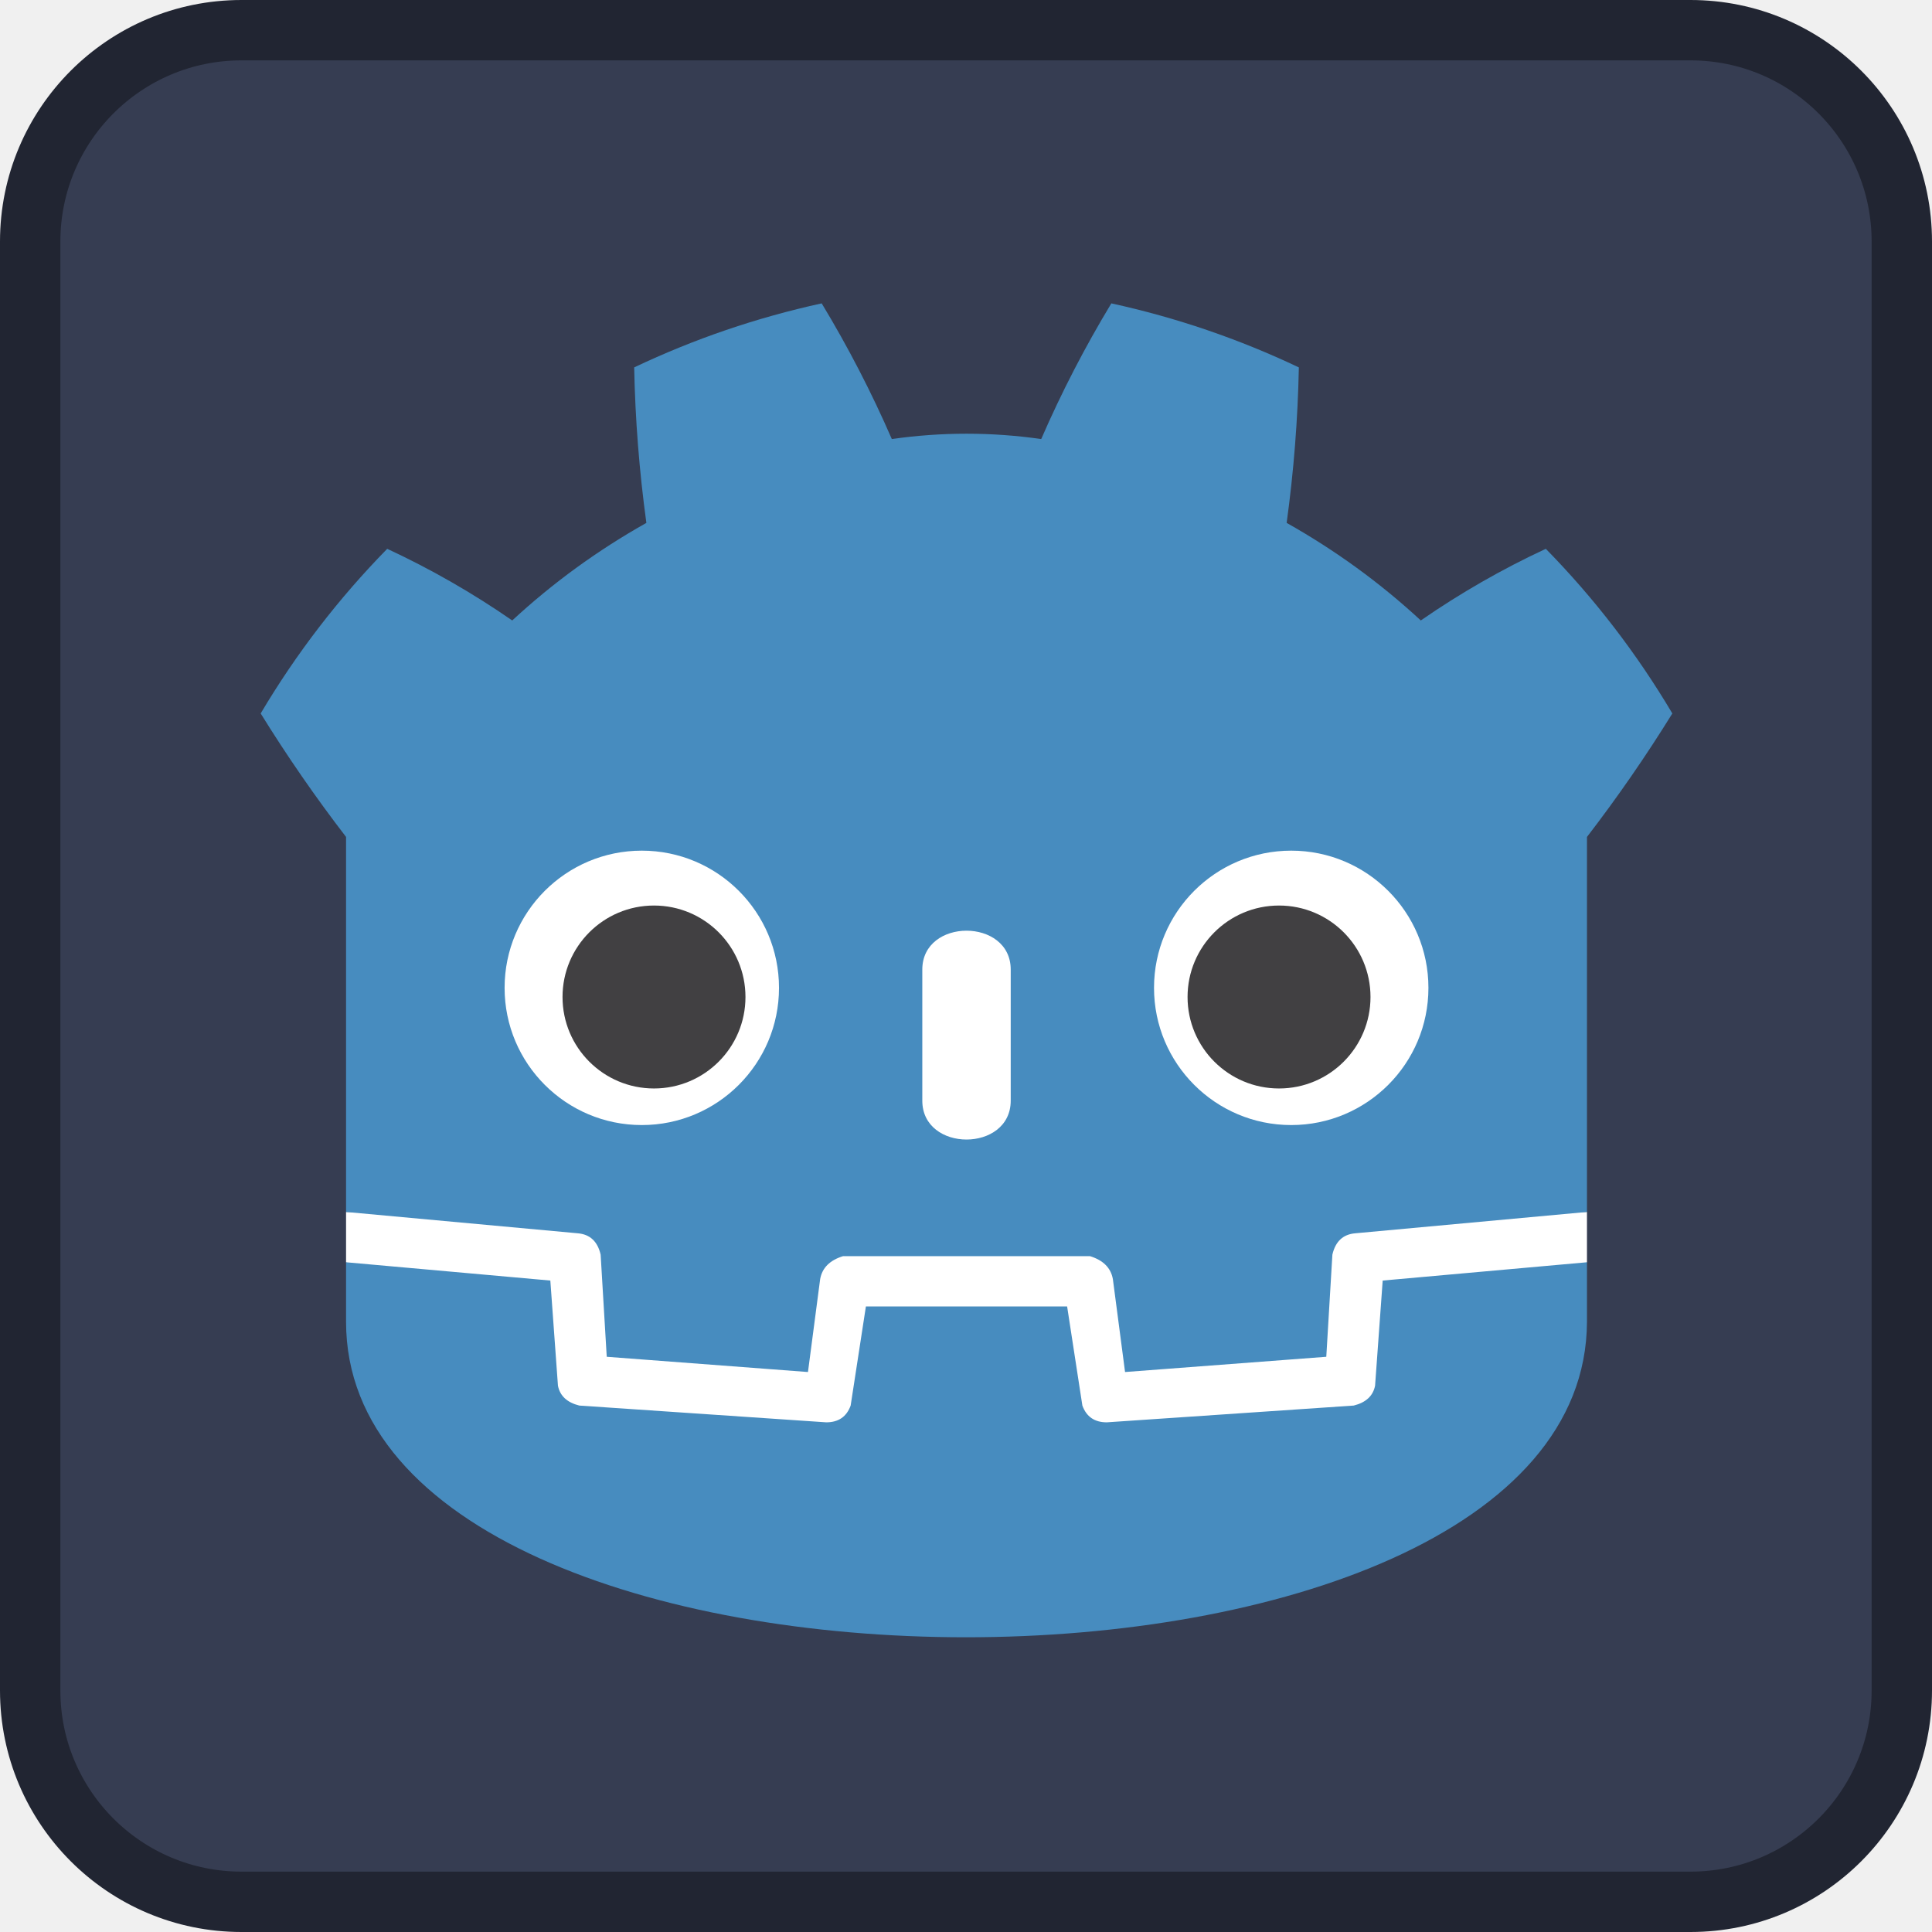
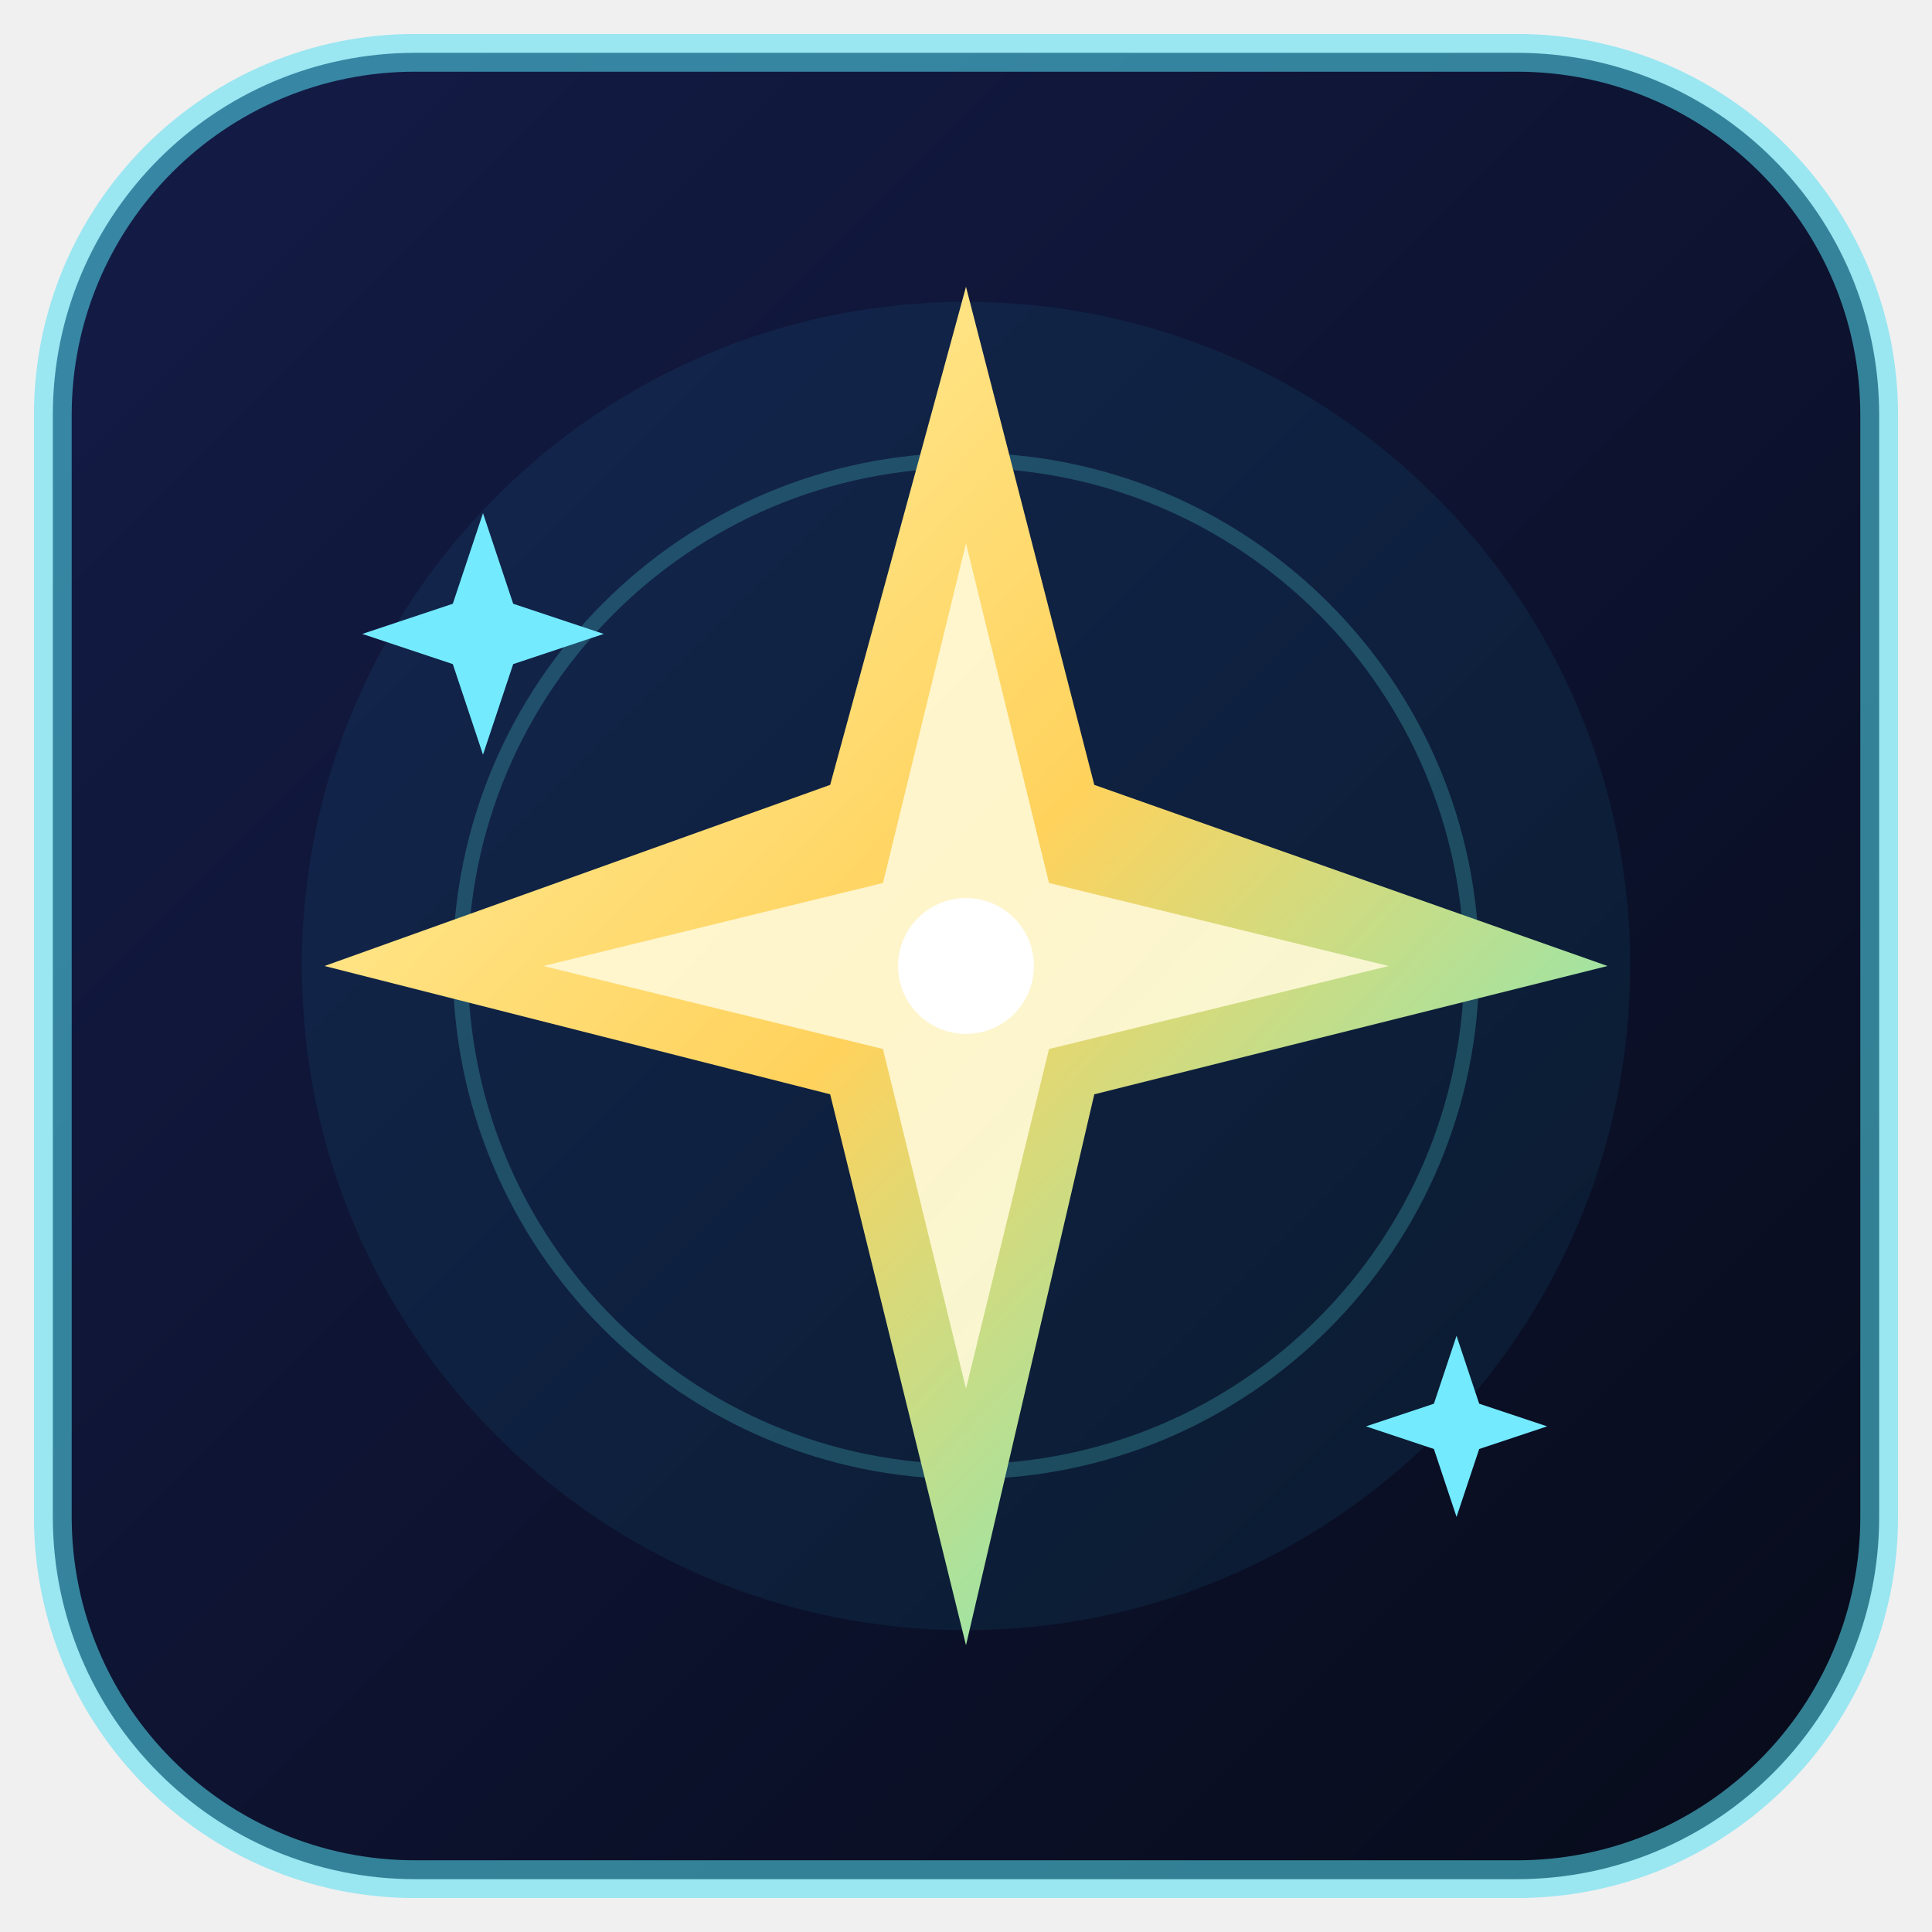
- <svg xmlns="http://www.w3.org/2000/svg" width="128" height="128">
-   <rect width="124" height="124" x="2" y="2" fill="#363d52" stroke="#212532" stroke-width="4" rx="14" />
-   <g fill="#fff" transform="translate(12.322 12.322)scale(.101)">
-     <path d="M105 673v33q407 354 814 0v-33z" />
-     <path fill="#478cbf" d="m105 673 152 14q12 1 15 14l4 67 132 10 8-61q2-11 15-15h162q13 4 15 15l8 61 132-10 4-67q3-13 15-14l152-14V427q30-39 56-81-35-59-83-108-43 20-82 47-40-37-88-64 7-51 8-102-59-28-123-42-26 43-46 89-49-7-98 0-20-46-46-89-64 14-123 42 1 51 8 102-48 27-88 64-39-27-82-47-48 49-83 108 26 42 56 81zm0 33v39c0 276 813 276 814 0v-39l-134 12-5 69q-2 10-14 13l-162 11q-12 0-16-11l-10-65H446l-10 65q-4 11-16 11l-162-11q-12-3-14-13l-5-69z" />
-     <path d="M483 600c0 34 58 34 58 0v-86c0-34-58-34-58 0z" />
-     <circle cx="725" cy="526" r="90" />
-     <circle cx="299" cy="526" r="90" />
-   </g>
-   <g fill="#414042" transform="translate(12.322 12.322)scale(.101)">
-     <circle cx="307" cy="532" r="60" />
-     <circle cx="717" cy="532" r="60" />
-   </g>
+ <svg xmlns="http://www.w3.org/2000/svg" width="256" height="256" viewBox="0 0 256 256">
+   <defs>
+     <linearGradient id="bg" x1="0" y1="0" x2="1" y2="1">
+       <stop offset="0" stop-color="#141c48" />
+       <stop offset="1" stop-color="#070b1a" />
+     </linearGradient>
+     <linearGradient id="star" x1="0" y1="0" x2="1" y2="1">
+       <stop offset="0" stop-color="#fff6b0" />
+       <stop offset="0.48" stop-color="#ffd25c" />
+       <stop offset="1" stop-color="#4cf4e3" />
+     </linearGradient>
+   </defs>
+   <rect x="7" y="7" width="242" height="242" rx="48" fill="url(#bg)" stroke="#55def2" stroke-opacity=".55" stroke-width="5" />
+   <circle cx="128" cy="128" r="88" fill="#20d8ff" opacity=".07" />
+   <circle cx="128" cy="128" r="67" fill="none" stroke="#58e9e9" stroke-opacity=".23" stroke-width="2" />
+   <path d="M128 38 145 104 213 128 145 145 128 218 110 145 43 128 110 104Z" fill="url(#star)" />
+   <path d="M128 72 139 117 184 128 139 139 128 184 117 139 72 128 117 117Z" fill="#fff9da" opacity=".88" />
+   <circle cx="128" cy="128" r="9" fill="#fff" />
+   <path d="m64 68 4 12 12 4-12 4-4 12-4-12-12-4 12-4zM193 177l3 9 9 3-9 3-3 9-3-9-9-3 9-3z" fill="#74eaff" />
</svg>
